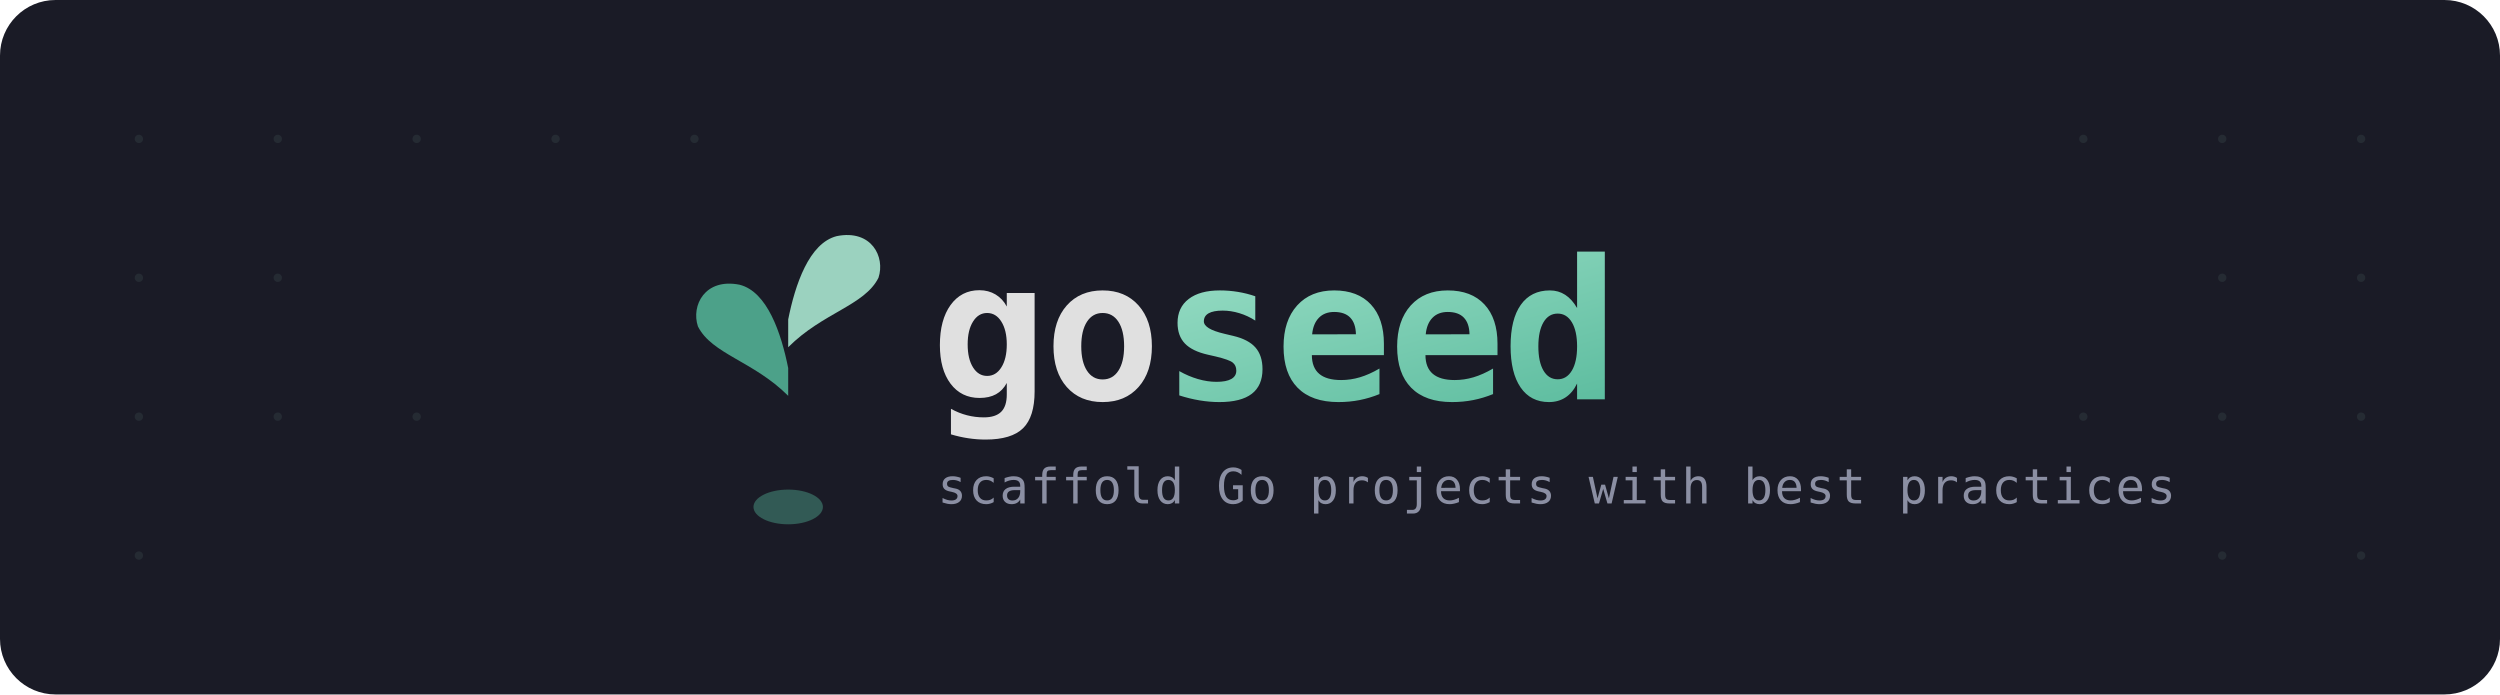
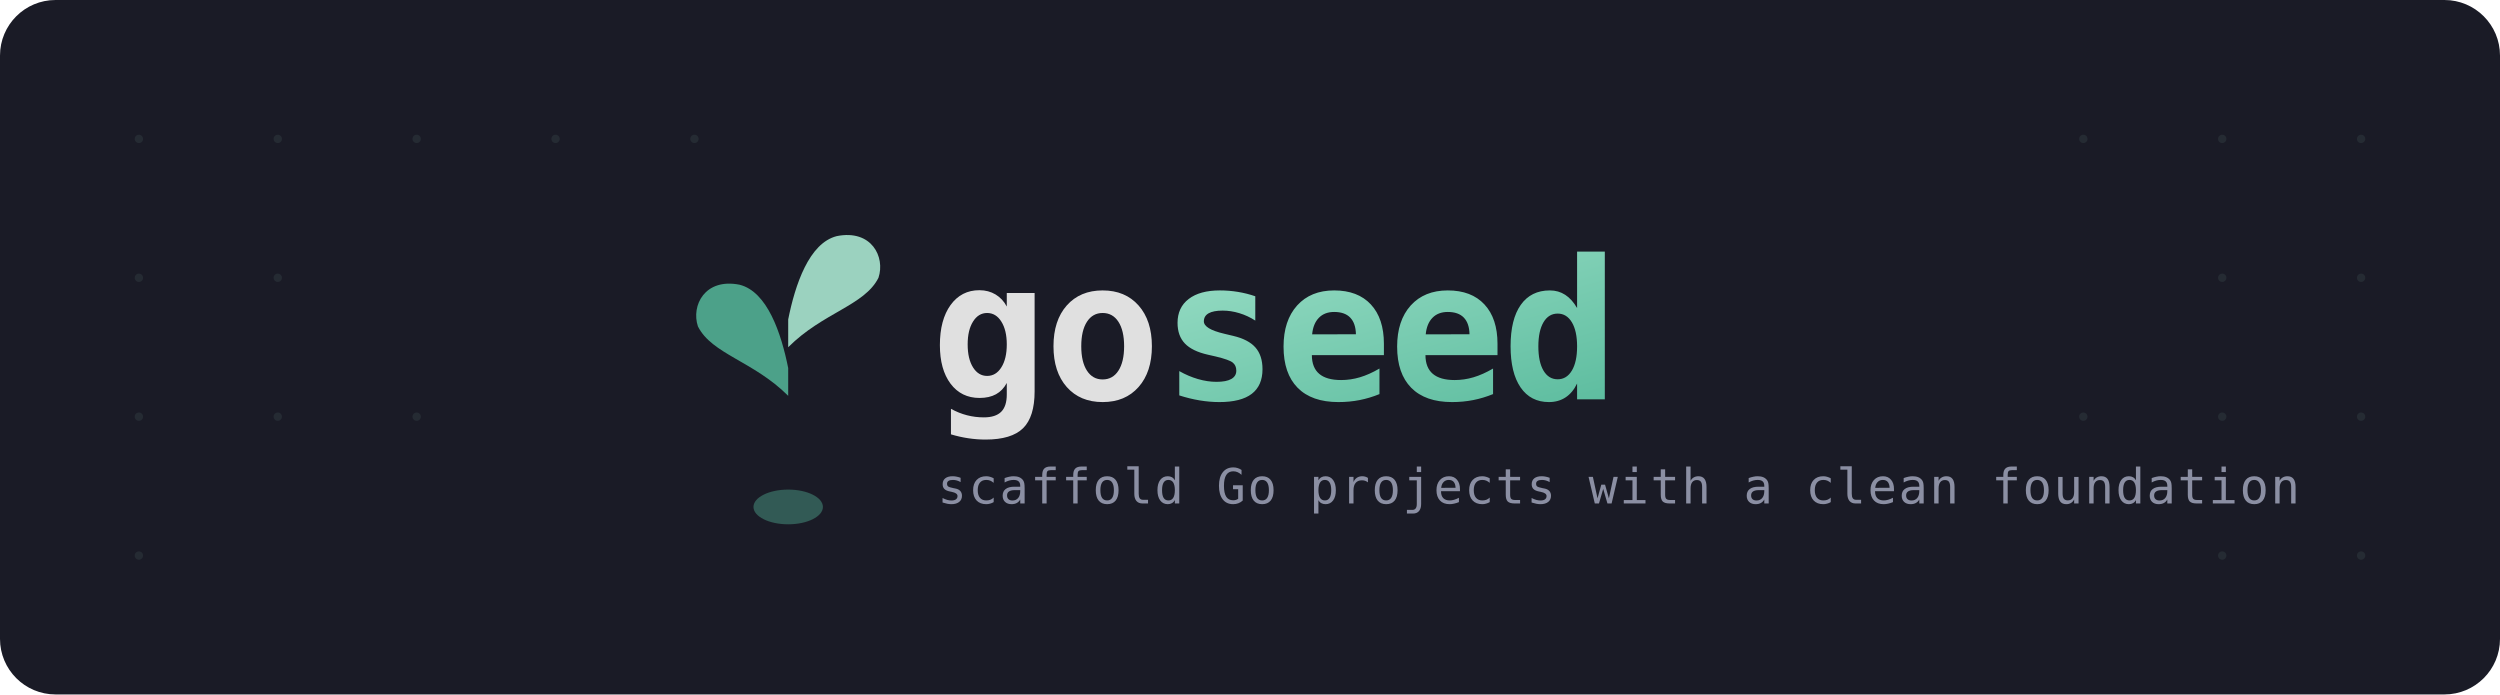
<svg xmlns="http://www.w3.org/2000/svg" viewBox="0 0 720 200" fill="none">
  <defs>
    <linearGradient id="seedGrad" x1="0%" y1="0%" x2="100%" y2="100%">
      <stop offset="0%" style="stop-color:#a8e6cf" />
      <stop offset="100%" style="stop-color:#55b89a" />
    </linearGradient>
    <linearGradient id="dotGrad" x1="0%" y1="0%" x2="100%" y2="0%">
      <stop offset="0%" style="stop-color:#55b89a;stop-opacity:0.6" />
      <stop offset="100%" style="stop-color:#a8e6cf;stop-opacity:0.15" />
    </linearGradient>
  </defs>
  <rect width="720" height="200" rx="16" fill="#1a1b26" />
  <g opacity="0.08">
    <circle cx="40" cy="40" r="1.2" fill="#a8e6cf" />
    <circle cx="80" cy="40" r="1.2" fill="#a8e6cf" />
    <circle cx="120" cy="40" r="1.2" fill="#a8e6cf" />
    <circle cx="160" cy="40" r="1.2" fill="#a8e6cf" />
    <circle cx="200" cy="40" r="1.2" fill="#a8e6cf" />
    <circle cx="40" cy="80" r="1.2" fill="#a8e6cf" />
    <circle cx="80" cy="80" r="1.2" fill="#a8e6cf" />
    <circle cx="40" cy="120" r="1.2" fill="#a8e6cf" />
    <circle cx="80" cy="120" r="1.2" fill="#a8e6cf" />
    <circle cx="120" cy="120" r="1.2" fill="#a8e6cf" />
    <circle cx="40" cy="160" r="1.2" fill="#a8e6cf" />
    <circle cx="600" cy="40" r="1.2" fill="#a8e6cf" />
    <circle cx="640" cy="40" r="1.2" fill="#a8e6cf" />
    <circle cx="680" cy="40" r="1.2" fill="#a8e6cf" />
    <circle cx="640" cy="80" r="1.2" fill="#a8e6cf" />
    <circle cx="680" cy="80" r="1.2" fill="#a8e6cf" />
    <circle cx="680" cy="120" r="1.2" fill="#a8e6cf" />
    <circle cx="640" cy="120" r="1.2" fill="#a8e6cf" />
    <circle cx="600" cy="120" r="1.2" fill="#a8e6cf" />
    <circle cx="680" cy="160" r="1.2" fill="#a8e6cf" />
    <circle cx="640" cy="160" r="1.2" fill="#a8e6cf" />
  </g>
  <g transform="translate(195, 52)">
    <path d="M32 92 C32 72 32 60 32 48" stroke="url(#seedGrad)" stroke-width="3.5" stroke-linecap="round" fill="none" />
    <path d="M32 62 C22 52 10 50 6 42 C4 36 8 28 18 30 C26 32 30 44 32 54" fill="#55b89a" opacity="0.85" />
    <path d="M32 48 C42 38 54 36 58 28 C60 22 56 14 46 16 C38 18 34 30 32 40" fill="#a8e6cf" opacity="0.9" />
    <ellipse cx="32" cy="94" rx="10" ry="5" fill="#55b89a" opacity="0.4" />
  </g>
  <text x="268" y="115" font-family="'SF Mono', 'Fira Code', 'JetBrains Mono', 'Cascadia Code', Consolas, monospace" font-size="56" font-weight="700" letter-spacing="-1" fill="#e0e0e0">
    go<tspan fill="url(#seedGrad)">seed</tspan>
  </text>
  <text x="270" y="145" font-family="'SF Mono', 'Fira Code', 'JetBrains Mono', 'Cascadia Code', Consolas, monospace" font-size="14" fill="#8b8fa3" letter-spacing="0.5">
-     scaffold Go projects with best practices
+     scaffold Go projects with a clean foundation
  </text>
</svg>
